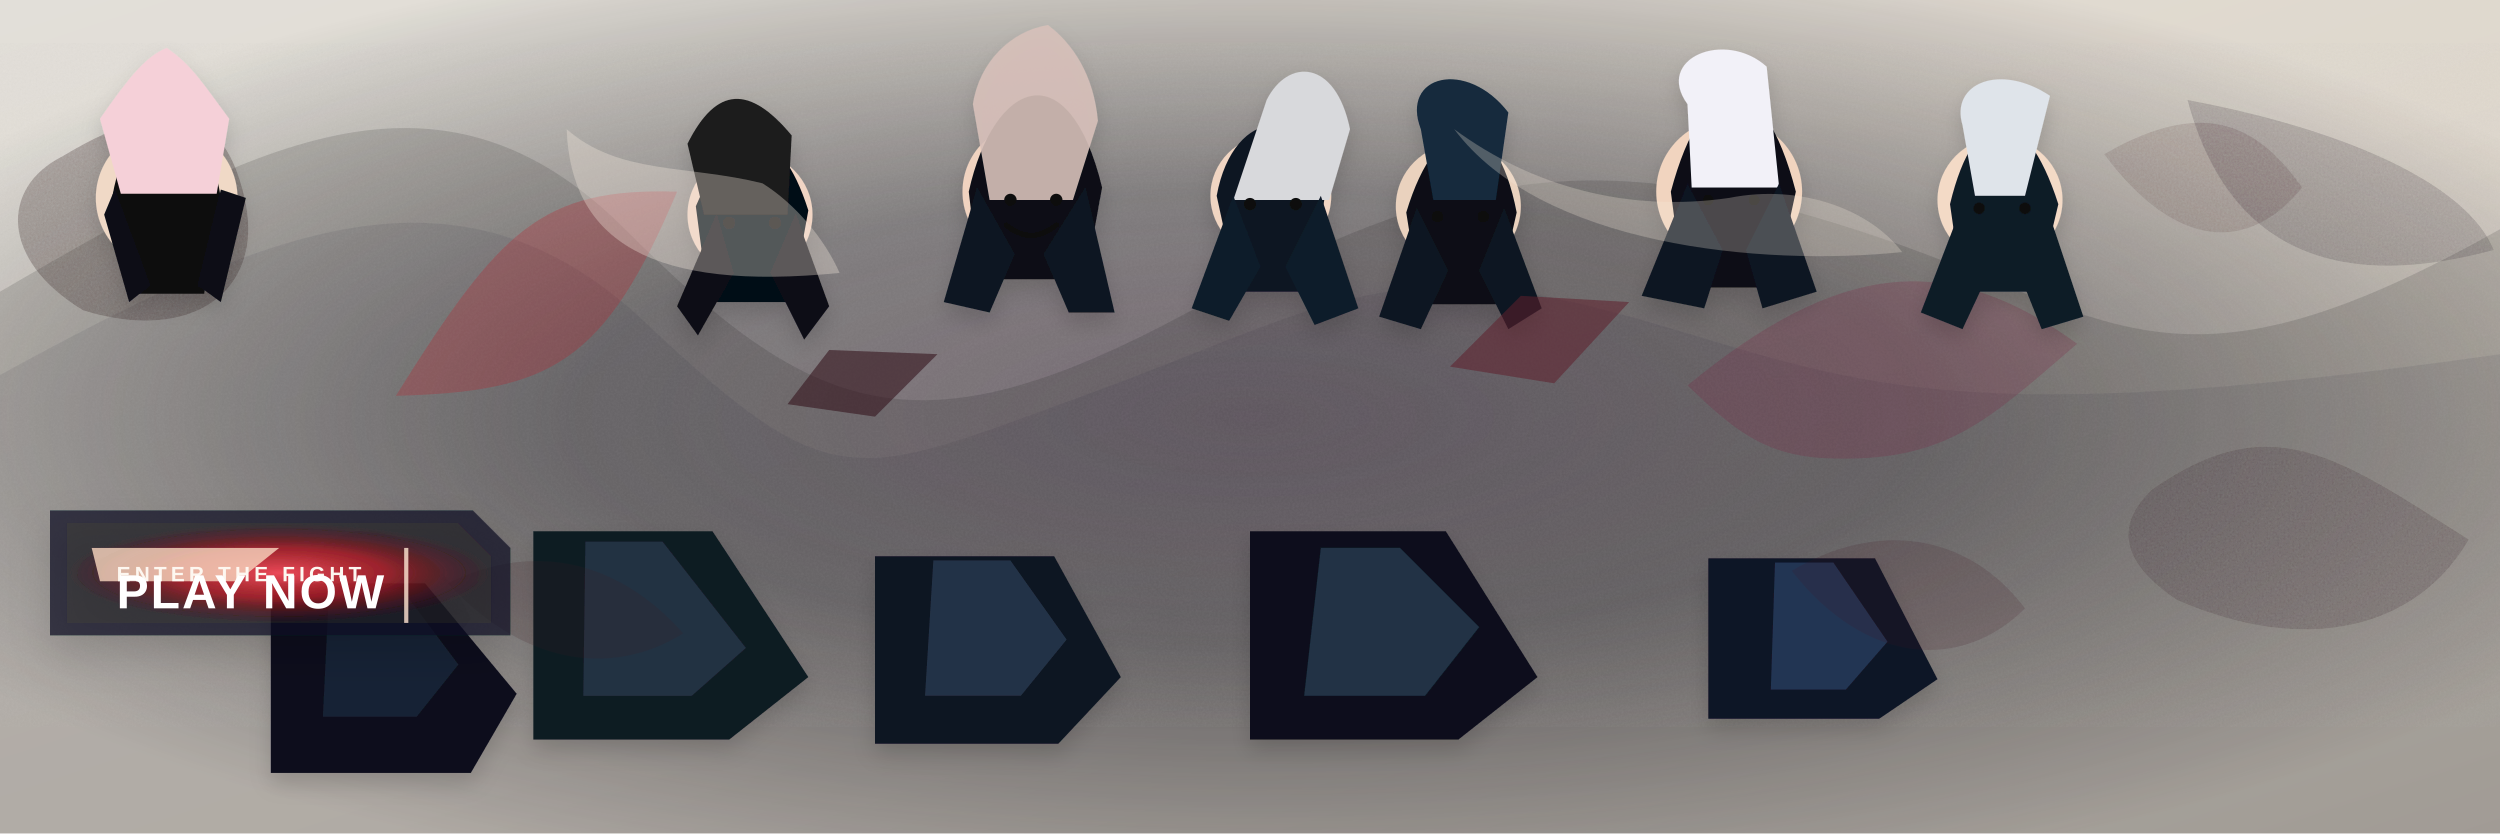
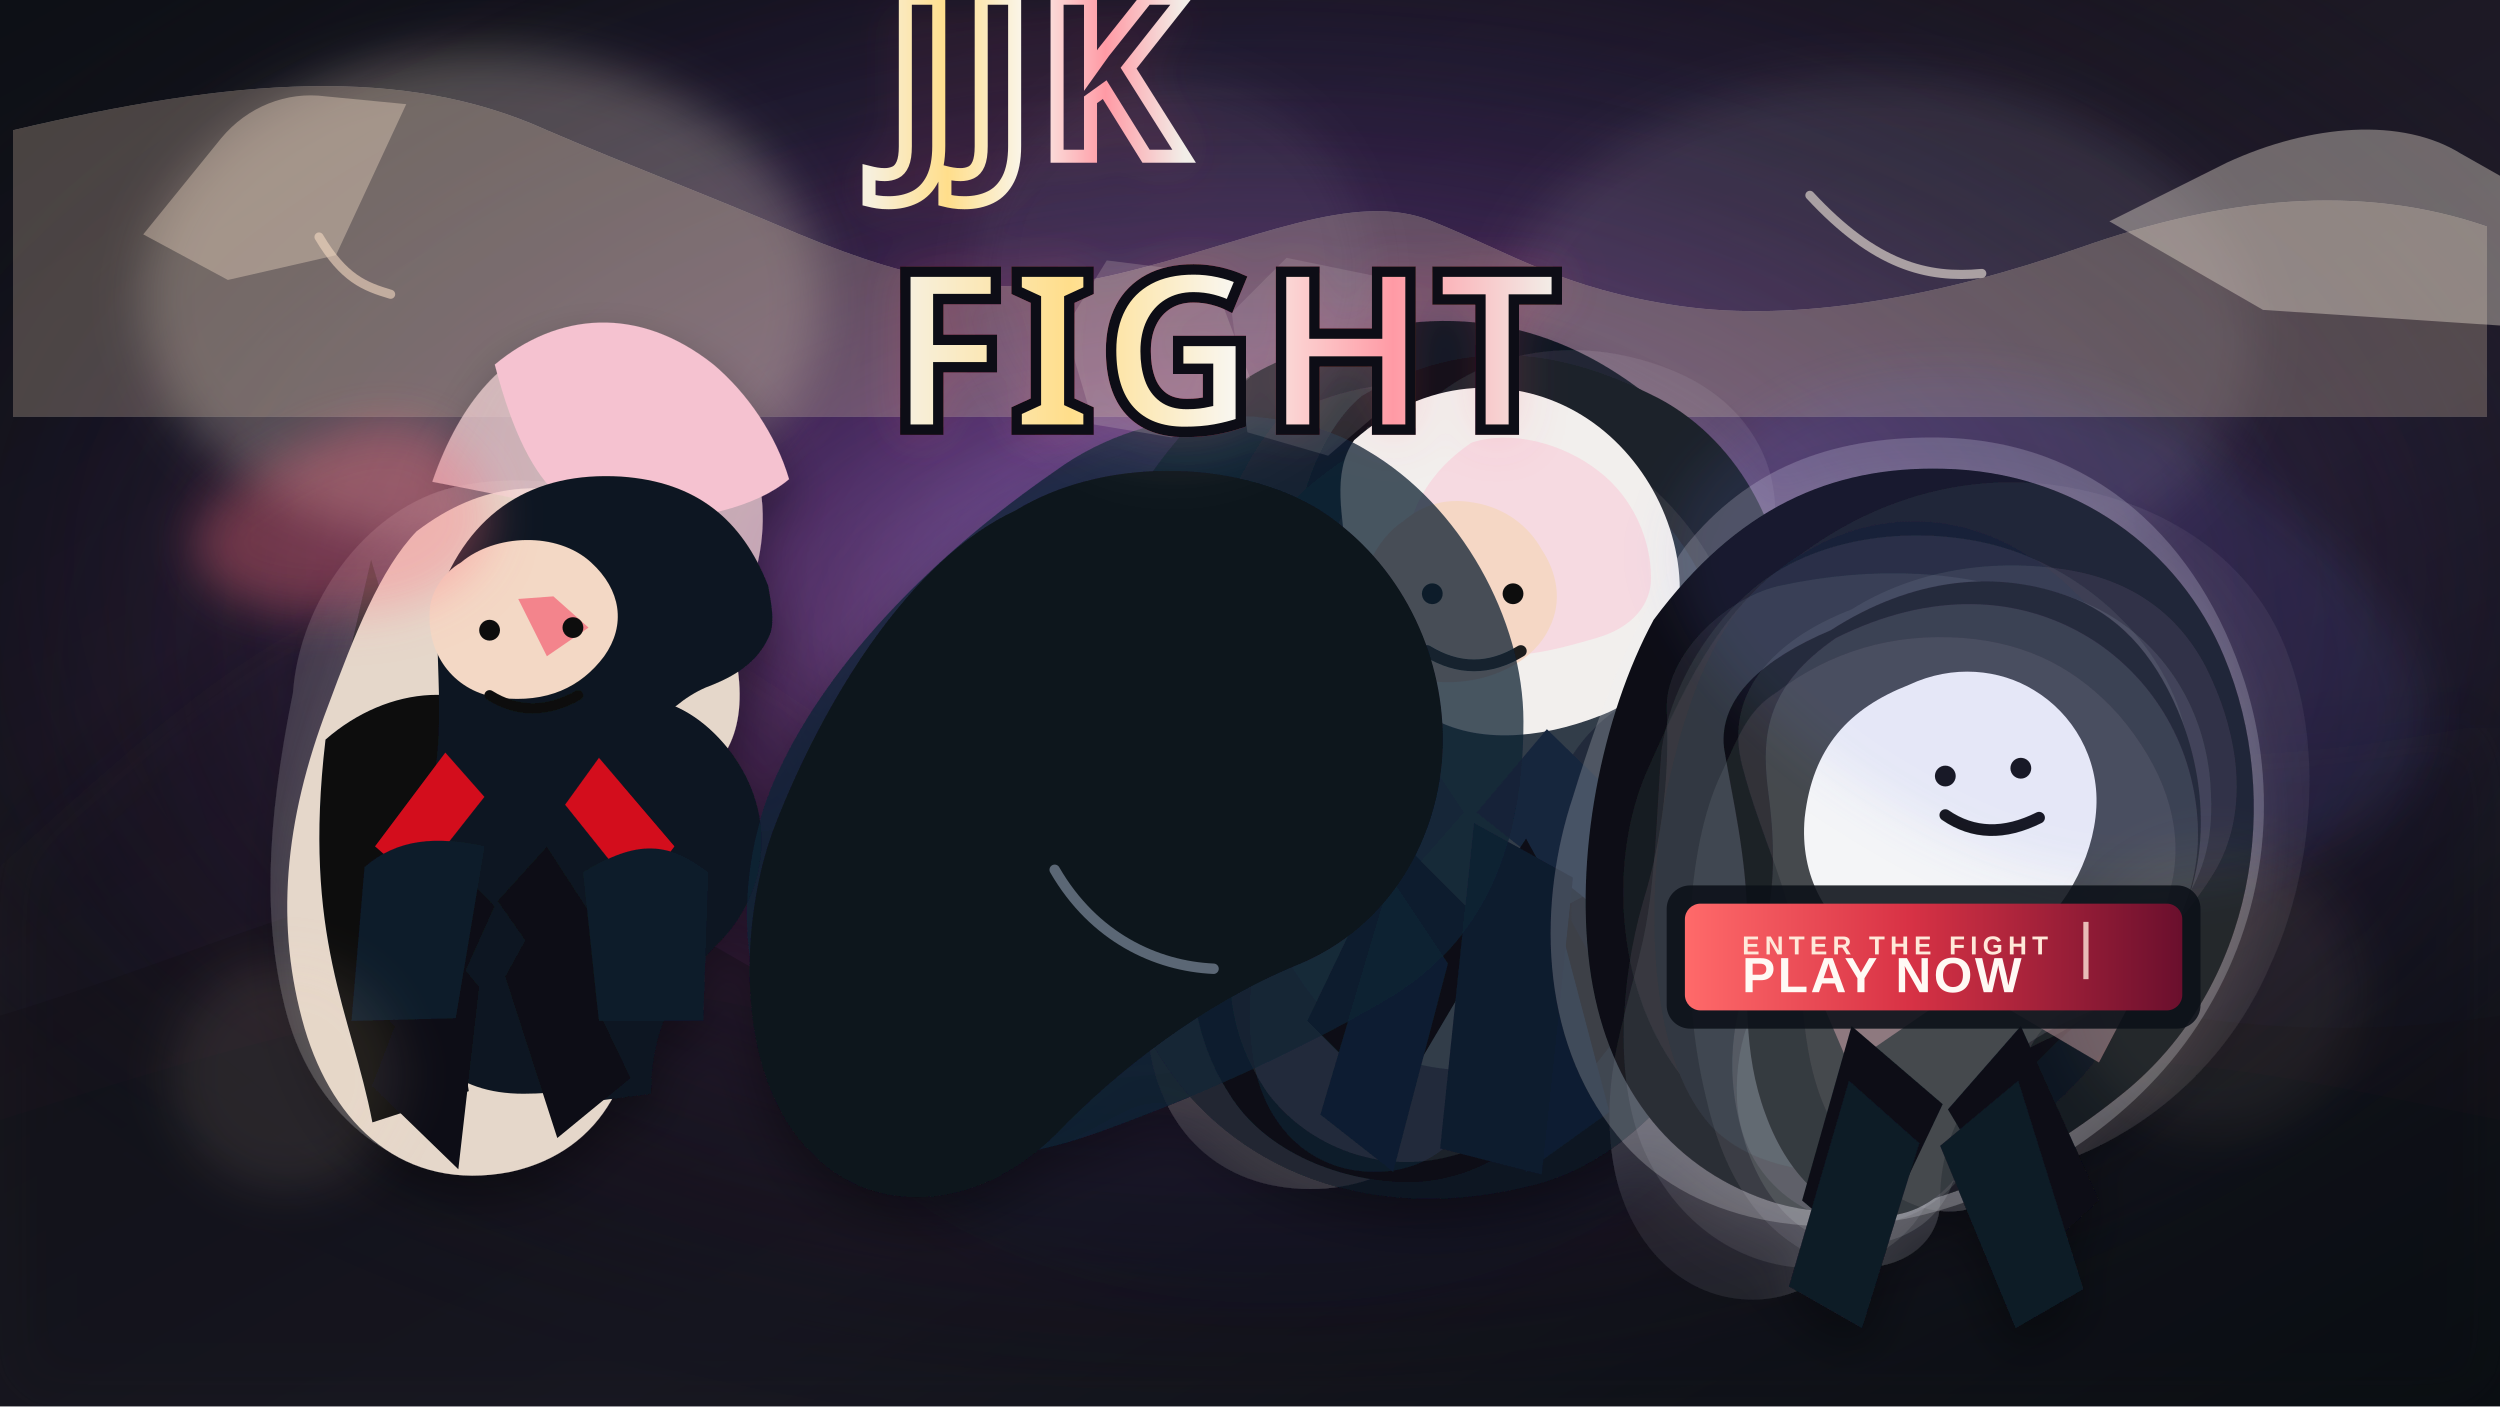
- <svg xmlns="http://www.w3.org/2000/svg" width="1200" height="400" viewBox="0 0 1200 400" role="img" aria-labelledby="title desc">
+ <svg xmlns="http://www.w3.org/2000/svg" width="1920" height="1080" viewBox="0 0 1920 1080" role="img" aria-labelledby="title desc">
  <defs>
-     <linearGradient id="paper" x1="0" y1="0" x2="1" y2="1">
-       <stop offset="0" stop-color="#f2efe8" />
-       <stop offset="0.55" stop-color="#efe7dc" />
-       <stop offset="1" stop-color="#d8d1c5" />
-     </linearGradient>
-     <radialGradient id="darkGlow" cx="50%" cy="50%" r="60%">
-       <stop offset="0" stop-color="#2a1d32" stop-opacity="0.88" />
-       <stop offset="0.45" stop-color="#1b1a24" stop-opacity="0.75" />
-       <stop offset="1" stop-color="#09090d" stop-opacity="0.1" />
+     <linearGradient id="bg" x1="0" y1="0" x2="1" y2="1">
+       <stop offset="0" stop-color="#0d1016" />
+       <stop offset="0.28" stop-color="#17141c" />
+       <stop offset="0.62" stop-color="#201c2a" />
+       <stop offset="1" stop-color="#0a0d12" />
+     </linearGradient>
+     <linearGradient id="creamPaper" x1="0" y1="0" x2="1" y2="0">
+       <stop offset="0" stop-color="#efe8dc" />
+       <stop offset="0.5" stop-color="#e7ded0" />
+       <stop offset="1" stop-color="#cfc3b4" />
+     </linearGradient>
+     <radialGradient id="violetGlow" cx="50%" cy="40%" r="60%">
+       <stop offset="0" stop-color="#af74ff" stop-opacity="0.7" />
+       <stop offset="0.35" stop-color="#522d6f" stop-opacity="0.55" />
+       <stop offset="1" stop-color="#120d17" stop-opacity="0" />
    </radialGradient>
    <radialGradient id="redGlow" cx="50%" cy="50%" r="50%">
-       <stop offset="0" stop-color="#ff4d5a" stop-opacity="0.9" />
-       <stop offset="0.5" stop-color="#c91d2a" stop-opacity="0.7" />
-       <stop offset="1" stop-color="#5b0b17" stop-opacity="0.12" />
-     </radialGradient>
-     <filter id="grain" x="-10%" y="-10%" width="120%" height="120%">
-       <feTurbulence type="fractalNoise" baseFrequency="0.95" numOctaves="2" seed="7" result="noise" />
-       <feColorMatrix in="noise" type="saturate" values="0" result="mono" />
-       <feComponentTransfer in="mono" result="softNoise">
+       <stop offset="0" stop-color="#ff4d5a" stop-opacity="0.75" />
+       <stop offset="0.4" stop-color="#c9162f" stop-opacity="0.45" />
+       <stop offset="1" stop-color="#4a0d17" stop-opacity="0" />
+     </radialGradient>
+     <radialGradient id="blueGlow" cx="50%" cy="45%" r="60%">
+       <stop offset="0" stop-color="#63b6ff" stop-opacity="0.5" />
+       <stop offset="0.35" stop-color="#1d3f92" stop-opacity="0.35" />
+       <stop offset="1" stop-color="#070d1b" stop-opacity="0" />
+     </radialGradient>
+     <radialGradient id="smoke" cx="50%" cy="50%" r="50%">
+       <stop offset="0" stop-color="#fff8ef" stop-opacity="0.78" />
+       <stop offset="0.35" stop-color="#d9d1cb" stop-opacity="0.38" />
+       <stop offset="1" stop-color="#d9d1cb" stop-opacity="0" />
+     </radialGradient>
+     <filter id="blur18">
+       <feGaussianBlur stdDeviation="18" />
+     </filter>
+     <filter id="blur28">
+       <feGaussianBlur stdDeviation="28" />
+     </filter>
+     <filter id="grain">
+       <feTurbulence type="fractalNoise" baseFrequency="0.85" numOctaves="2" seed="8" />
+       <feColorMatrix type="saturate" values="0" />
+       <feComponentTransfer>
        <feFuncA type="table" tableValues="0 0.08" />
      </feComponentTransfer>
-       <feBlend in="SourceGraphic" in2="softNoise" mode="multiply" />
-     </filter>
-     <filter id="shadow" x="-30%" y="-30%" width="160%" height="180%">
-       <feDropShadow dx="0" dy="8" stdDeviation="10" flood-color="#000" flood-opacity="0.18" />
-     </filter>
-     <filter id="softShadow" x="-20%" y="-20%" width="140%" height="140%">
-       <feDropShadow dx="0" dy="5" stdDeviation="5" flood-color="#000" flood-opacity="0.15" />
-     </filter>
+       <feBlend in="SourceGraphic" in2="SourceGraphic" mode="multiply" />
+     </filter>
+     <filter id="softShadow" x="-30%" y="-30%" width="160%" height="180%">
+       <feDropShadow dx="0" dy="18" stdDeviation="18" flood-color="#05070b" flood-opacity="0.35" />
+     </filter>
+     <filter id="shadowGlow" x="-30%" y="-30%" width="160%" height="180%">
+       <feDropShadow dx="0" dy="0" stdDeviation="18" flood-color="#ff5b75" flood-opacity="0.18" />
+     </filter>
+     <linearGradient id="titleStroke" x1="0" x2="1">
+       <stop offset="0" stop-color="#f7f0de" />
+       <stop offset="0.25" stop-color="#ffde8b" />
+       <stop offset="0.5" stop-color="#f9f6ee" />
+       <stop offset="0.75" stop-color="#ff9aa5" />
+       <stop offset="1" stop-color="#f2eee8" />
+     </linearGradient>
+     <linearGradient id="buttonGrad" x1="0" x2="1">
+       <stop offset="0" stop-color="#ff6a6a" />
+       <stop offset="0.45" stop-color="#d83245" />
+       <stop offset="1" stop-color="#6a0f2d" />
+     </linearGradient>
  </defs>
-   <rect width="1200" height="400" fill="url(#paper)" />
-   <rect width="1200" height="400" fill="url(#darkGlow)" opacity="0.7" />
+   <rect width="1920" height="1080" fill="url(#bg)" />
+   <rect width="1920" height="1080" fill="url(#violetGlow)" />
+   <rect width="1920" height="1080" fill="url(#redGlow)" opacity="0.6" />
+   <rect width="1920" height="1080" fill="url(#blueGlow)" opacity="0.82" />
+   <g opacity="0.6" filter="url(#blur18)">
+     <ellipse cx="370" cy="230" rx="260" ry="190" fill="#d6c7b7" opacity="0.5" />
+     <ellipse cx="1440" cy="260" rx="290" ry="200" fill="#d7d5d9" opacity="0.18" />
+     <ellipse cx="980" cy="780" rx="360" ry="220" fill="#112140" opacity="0.32" />
+   </g>
+   <g opacity="0.18" filter="url(#blur28)">
+     <path d="M-60 720C140 540, 250 420, 420 450C600 485, 640 610, 840 630C1020 650, 1120 530, 1240 520C1420 500, 1540 650, 1980 540V1080H-60Z" fill="#090c12" />
+   </g>
+   <g opacity="0.35">
+     <path d="M0 780C230 710, 360 620, 520 710C665 795, 765 850, 920 820C1090 790, 1180 700, 1340 710C1515 720, 1650 820, 1920 780V1080H0Z" fill="#120d15" />
+     <path d="M0 860C220 790, 450 720, 630 790C950 910, 1200 860, 1490 820C1655 800, 1770 830, 1920 860V1080H0Z" fill="#0a0d12" />
+   </g>
+   <g opacity="0.33" filter="url(#grain)">
+     <path d="M10 100C180 60, 310 50, 420 100C490 130, 532 145, 614 180C706 218, 774 231, 860 210C960 186, 1040 145, 1100 170C1160 194, 1200 222, 1290 235C1380 248, 1490 228, 1598 190C1706 152, 1812 140, 1910 174V320H10Z" fill="#ddd0c5" />
+   </g>
+   <g opacity="0.38">
+     <path d="M110 180L170 106C190 82, 220 70, 250 74L312 80L258 196L175 215Z" fill="#f2dbc6" />
+     <path d="M1620 170L1710 125C1775 95, 1845 90, 1890 118L1920 135V250L1738 238L1620 170Z" fill="#f5e9db" />
+   </g>
+   <g filter="url(#softShadow)">
+     <g transform="translate(0,0)">
+       <g transform="translate(160 130)">
+         <g opacity="0.95">
+           <path d="M125 300 L78 506 L124 680 L180 486 Z" fill="#0b0d12" />
+           <path d="M235 298 L220 520 L285 700 L330 508 Z" fill="#0d1320" />
+           <path d="M65 402C70 332, 120 264, 182 246C216 236, 266 236, 308 250C344 262, 382 298, 393 340C408 370, 410 412, 376 432C336 455, 318 502, 314 602C310 700, 280 760, 220 770C150 780, 82 730, 60 648C42 580, 44 506, 65 402Z" fill="#d7d8d9" opacity="0.18" />
+         </g>
+         <path d="M160 278C210 240, 260 236, 318 260C365 278, 392 315, 403 365C416 420, 404 456, 366 476C338 490, 319 544, 326 620C334 690, 305 754, 232 770C150 786, 96 734, 74 660C51 581, 58 501, 92 412C112 358, 132 307, 160 278Z" fill="#e5d7ca" />
+         <path d="M90 438C138 396, 205 390, 246 434C286 478, 270 532, 238 566C203 602, 191 650, 200 708L126 732C110 648, 72 590, 90 438Z" fill="#090d11" />
+         <path d="M252 430C310 392, 362 398, 400 446C440 498, 428 560, 390 596C358 628, 340 660, 340 710L264 720C264 659, 232 610, 252 430Z" fill="#0b1320" />
+         <path d="M172 240C216 112, 312 100, 388 174C440 228, 432 302, 402 352C350 276, 306 266, 172 240Z" fill="#f7d7d9" opacity="0.7" />
+         <path d="M220 150C268 110, 330 104, 388 150C414 172, 436 204, 446 238C420 260, 374 270, 328 270C286 270, 248 258, 220 150Z" fill="#f5c2d0" />
+         <path d="M176 330C200 262, 250 232, 317 236C375 240, 410 269, 430 320C432 332, 436 350, 430 360C420 382, 398 392, 382 398C350 412, 322 448, 314 490C304 544, 322 602, 320 642C318 694, 295 710, 242 710C188 710, 160 680, 154 634C148 584, 154 520, 168 484C184 444, 174 384, 176 330Z" fill="#111922" />
+         <path d="M194 302C220 280, 268 278, 294 302C317 323, 321 350, 304 374C286 398, 260 410, 224 406C190 402, 168 374, 170 340C170 326, 180 310, 194 302Z" fill="#f3d8c5" />
+         <path d="M238 330L265 328L292 352L260 374Z" fill="#f34d66" opacity="0.6" />
+         <circle cx="216" cy="354" r="8" fill="#111" />
+         <circle cx="280" cy="352" r="8" fill="#111" />
+         <path d="M216 404Q248 424 284 404" stroke="#111" stroke-width="8" fill="none" stroke-linecap="round" />
+         <path d="M182 448L128 520L160 548L212 482Z" fill="#d30b1d" />
+         <path d="M300 452L358 520L330 558L274 488Z" fill="#d30b1d" />
+         <path d="M260 520L330 628L292 662L222 562Z" fill="#0d1118" />
+         <path d="M182 526L122 632L166 686L220 566Z" fill="#0d1118" />
+         <path d="M172 584L126 704L192 768L208 628Z" fill="#0b0e15" />
+         <path d="M260 562L324 698L268 744L228 620Z" fill="#0b0e15" />
+         <path d="M120 536C145 514, 175 512, 212 520L190 652L110 654Z" fill="#101c2c" />
+         <path d="M288 540C330 514, 354 517, 384 540L380 654L300 654Z" fill="#0f1d2c" />
+       </g>
+       <g transform="translate(780 120)">
+         <path d="M214 153C310 110, 400 120, 478 178C578 248, 613 376, 602 486C592 594, 520 756, 402 789C272 824, 164 777, 110 690C58 606, 32 530, 34 442C36 351, 104 190, 214 153Z" fill="#0f1724" />
+         <path d="M208 188C300 164, 380 184, 446 236C512 286, 536 370, 528 462C521 559, 474 676, 394 700C302 728, 224 698, 166 634C103 564, 80 494, 80 420C80 323, 118 236, 208 188Z" fill="#0d1320" />
+         <path d="M200 204C270 160, 374 164, 460 220C508 252, 552 314, 565 374C579 440, 552 480, 472 510C395 540, 348 620, 346 696C344 754, 286 796, 220 793C150 790, 110 742, 102 680C90 590, 140 558, 156 476C172 394, 118 306, 200 204Z" fill="#f2efe8" opacity="0.08" />
+         <path d="M266 184C338 142, 408 142, 494 186C558 220, 594 294, 590 356C586 418, 560 450, 528 458C506 464, 472 478, 446 512C410 560, 438 624, 426 688C414 756, 352 788, 302 788C252 788, 192 766, 164 720C134 674, 126 610, 150 556C168 518, 188 490, 202 446C214 408, 214 372, 212 334C210 272, 234 210, 266 184Z" fill="#0b0f18" />
+         <path d="M248 236C316 198, 394 202, 456 242C504 274, 540 330, 548 394C560 484, 520 540, 452 562C388 584, 350 642, 354 702C358 744, 324 780, 276 780C224 780, 189 742, 182 690C174 636, 188 606, 200 552C212 504, 204 462, 178 420C146 374, 150 306, 248 236Z" fill="#101b2b" />
+         <path d="M270 208C344 190, 416 200, 474 242C528 284, 558 342, 558 396C558 474, 498 516, 442 534C418 542, 402 550, 392 576C384 600, 388 626, 398 646C412 672, 402 694, 368 700C318 708, 262 688, 230 648C194 604, 180 552, 186 500C192 448, 212 430, 230 392C248 354, 240 292, 270 208Z" fill="#eff3f8" opacity="0.08" />
+         <path d="M304 202C356 144, 438 136, 508 166C572 194, 592 252, 580 298C566 350, 522 392, 470 420C434 440, 412 477, 408 516C404 562, 432 602, 430 654C428 707, 390 754, 334 768C282 782, 226 762, 194 720C166 680, 156 630, 174 580C196 520, 218 496, 228 452C238 406, 230 354, 238 314C244 284, 272 222, 304 202Z" fill="#f4f2ef" opacity="0.08" />
+         <path d="M260 218C314 170, 380 168, 430 196C480 224, 512 282, 510 338C510 376, 492 414, 448 430C402 448, 350 452, 314 428C274 402, 256 358, 254 310C252 278, 242 244, 260 218Z" fill="#f2efed" />
+         <path d="M350 220C380 210, 420 220, 448 242C474 262, 488 294, 488 324C488 344, 474 362, 446 370C412 380, 380 388, 350 380C318 372, 298 352, 298 320C298 280, 312 246, 350 220Z" fill="#f7d5de" opacity="0.8" />
+         <path d="M298 280C312 268, 330 262, 352 266C376 270, 394 284, 404 302C416 320, 420 342, 410 362C398 388, 366 404, 332 404C298 404, 270 388, 266 356C260 328, 276 294, 298 280Z" fill="#f5d7c5" />
+         <circle cx="320" cy="336" r="8" fill="#111" />
+         <circle cx="382" cy="336" r="8" fill="#111" />
+         <path d="M316 380Q352 402 388 380" stroke="#1b1b1d" stroke-width="9" fill="none" stroke-linecap="round" />
+         <path d="M304 444L252 508L286 570L344 504Z" fill="#1e2c47" />
+         <path d="M408 440L486 516L450 580L354 504Z" fill="#18263d" />
+         <path d="M292 522L224 664L290 730L368 598Z" fill="#0a0f17" />
+         <path d="M392 524L470 666L420 730L340 604Z" fill="#0a0f17" />
+         <path d="M288 554L234 736L290 780L332 620Z" fill="#101d30" />
+         <path d="M408 552L456 734L392 780L340 626Z" fill="#101d30" />
+         <path d="M352 512L326 762L404 782L428 554Z" fill="#0f1b2e" />
+       </g>
+       <g transform="translate(1160 240)">
+         <path d="M134 180C182 120, 245 96, 324 96C450 96, 530 178, 564 284C590 366, 582 456, 536 534C492 610, 412 666, 328 690C238 716, 136 700, 82 632C20 556, 22 450, 48 372C72 294, 96 234, 134 180Z" fill="#efedf0" opacity="0.22" />
+         <path d="M110 236C174 150, 246 118, 332 120C434 122, 514 182, 548 264C594 374, 572 518, 470 600C396 660, 296 710, 204 684C126 660, 76 598, 62 510C48 420, 70 310, 110 236Z" fill="#0a0d14" />
+         <path d="M220 188C286 138, 366 118, 446 138C512 154, 566 192, 592 250C630 336, 612 440, 584 500C546 590, 462 654, 366 666C284 676, 176 648, 128 582C80 516, 76 420, 104 354C140 272, 166 224, 220 188Z" fill="#f7f5f3" opacity="0.06" />
+         <path d="M198 204C262 150, 334 150, 390 182C454 218, 492 286, 500 356C514 476, 470 574, 402 620C330 668, 198 680, 150 620C102 560, 106 436, 120 368C132 314, 150 246, 198 204Z" fill="#111923" />
+         <path d="M182 216C228 174, 300 164, 360 176C430 190, 492 242, 514 306C540 386, 520 458, 456 504C390 552, 326 604, 298 664C270 726, 230 760, 182 758C128 756, 86 710, 78 646C70 586, 88 542, 100 490C112 442, 112 382, 116 336C122 294, 146 248, 182 216Z" fill="#dadfe7" opacity="0.08" />
+         <path d="M206 210C280 194, 350 198, 406 220C466 244, 516 310, 520 370C528 462, 478 522, 422 544C376 562, 336 586, 332 640C328 694, 292 732, 238 734C176 736, 126 698, 102 642C80 590, 84 514, 102 452C118 400, 122 350, 120 306C118 264, 164 220, 206 210Z" fill="#eff4fb" opacity="0.08" />
+         <path d="M264 246C320 200, 394 198, 452 228C502 254, 536 306, 538 370C542 444, 500 486, 440 506C406 518, 382 546, 378 586C372 648, 328 700, 274 700C222 700, 176 660, 174 604C172 556, 190 522, 214 488C238 456, 242 420, 240 372C238 328, 232 288, 264 246Z" fill="#eef0f5" opacity="0.10" />
+         <path d="M246 244C308 204, 374 196, 434 220C472 236, 498 268, 516 314C540 378, 534 450, 496 492C458 532, 418 554, 388 596C354 646, 338 690, 288 694C250 698, 214 666, 196 616C178 568, 182 520, 182 474C182 418, 170 372, 164 334C160 296, 194 266, 246 244Z" fill="#0d1016" />
+         <path d="M250 250C322 214, 392 216, 448 252C494 282, 526 334, 528 396C530 462, 490 518, 438 540C390 560, 348 592, 344 648C340 696, 300 718, 262 716C220 714, 190 676, 178 630C162 574, 174 532, 188 496C204 456, 204 412, 198 368C192 322, 198 286, 250 250Z" fill="#e7edf2" opacity="0.12" />
+         <path d="M262 228C310 198, 370 188, 430 198C476 206, 512 230, 534 272C564 332, 566 392, 538 434C504 488, 462 512, 420 540C398 556, 386 586, 392 616C400 648, 378 686, 344 690C302 694, 268 662, 248 624C224 580, 226 536, 220 488C214 442, 192 402, 178 348C164 294, 200 252, 262 228Z" fill="#f5f7fa" opacity="0.08" />
+         <path d="M204 292C246 260, 294 246, 348 250C398 254, 436 274, 468 310C500 348, 518 392, 508 438C494 500, 454 540, 408 560C354 586, 330 630, 330 682C330 722, 286 744, 242 728C188 708, 162 656, 150 602C130 520, 134 412, 162 354C176 324, 182 306, 204 292Z" fill="#f4f6f9" opacity="0.08" />
+         <path d="M306 286C340 270, 376 274, 402 290C432 308, 452 342, 450 380C448 420, 424 464, 390 484C354 504, 318 506, 282 490C242 472, 222 432, 226 388C232 334, 260 304, 306 286Z" fill="#f4f5f7" />
+         <circle cx="334" cy="356" r="8" fill="#111" />
+         <circle cx="392" cy="350" r="8" fill="#111" />
+         <path d="M334 386Q366 408 406 388" stroke="#111" stroke-width="9" fill="none" stroke-linecap="round" />
+         <path d="M290 464L236 522L260 578L330 530Z" fill="#d7a9b0" opacity="0.5" />
+         <path d="M420 462L474 534L452 576L374 530Z" fill="#d7a9b0" opacity="0.45" />
+         <path d="M262 548L224 682L276 726L332 608Z" fill="#0b1018" />
+         <path d="M392 548L452 682L404 726L336 612Z" fill="#0b1018" />
+         <path d="M260 590L214 748L270 780L314 638Z" fill="#111a27" />
+         <path d="M390 590L440 750L388 780L330 640Z" fill="#111a27" />
+       </g>
+       <g transform="translate(520 200)">
+         <path d="M290 162C366 106, 472 110, 530 146C602 188, 650 276, 650 354C650 450, 620 522, 548 566C494 598, 416 636, 328 668C244 699, 160 700, 112 650C40 578, 42 468, 78 392C118 306, 200 224, 290 162Z" fill="#102335" opacity="0.76" />
+         <path d="M260 192C332 148, 440 154, 500 196C560 238, 590 308, 588 374C586 440, 550 512, 474 542C402 572, 336 624, 292 670C228 734, 148 732, 104 686C42 626, 48 502, 76 432C112 340, 178 230, 260 192Z" fill="#0d131b" />
+       </g>
+     </g>
+   </g>
+   <g opacity="0.7" filter="url(#blur18)">
+     <path d="M156 392C260 316, 318 306, 360 356C396 398, 374 462, 280 470C188 478, 126 446, 156 392Z" fill="#ff6e7d" opacity="0.5" />
+     <path d="M1330 344C1414 264, 1566 268, 1684 342C1778 402, 1870 480, 1862 564C1856 616, 1810 646, 1744 664C1670 682, 1608 688, 1528 658C1450 628, 1362 566, 1318 510C1268 446, 1272 388, 1330 344Z" fill="#6a7bf1" opacity="0.16" />
+   </g>
+   <g opacity="0.8" filter="url(#blur18)">
+     <circle cx="220" cy="826" r="88" fill="#f5d7b0" opacity="0.12" />
+     <circle cx="1700" cy="760" r="110" fill="#f5d7b0" opacity="0.08" />
+     <circle cx="900" cy="210" r="150" fill="#ededed" opacity="0.08" />
+   </g>
+   <g opacity="0.6">
+     <path d="M245 182C264 214, 280 220, 300 226" stroke="#f4d8c1" stroke-width="7" stroke-linecap="round" fill="none" />
+     <path d="M1390 150C1440 204, 1480 214, 1522 210" stroke="#f3e9de" stroke-width="7" stroke-linecap="round" fill="none" />
+     <path d="M810 668C840 720, 888 742, 932 744" stroke="#d6e6ff" stroke-width="8" stroke-linecap="round" fill="none" opacity="0.65" />
+   </g>
  <g opacity="0.8">
-     <path d="M0 140C120 70, 210 20, 300 110S440 220, 570 150S765 70, 890 110S1040 200, 1200 110V400H0Z" fill="#0a0d12" opacity="0.18" />
-     <path d="M0 180C128 110, 220 70, 310 155S410 230, 520 190S664 120, 775 150S920 210, 1200 170V400H0Z" fill="#1c1d24" opacity="0.12" />
-   </g>
-   <g opacity="0.85" filter="url(#grain)">
-     <path d="M30 75C88 40, 110 58, 118 98C126 140, 92 165, 40 149C0 125, 0 90, 30 75Z" fill="#2e0c0c" opacity="0.34" />
-     <path d="M1050 48C1125 62, 1184 88, 1197 120C1108 144, 1066 108, 1050 48Z" fill="#1c0e1d" opacity="0.24" />
-     <path d="M1033 235C1090 195, 1122 219, 1185 259C1160 302, 1107 315, 1045 288C1018 270, 1015 252, 1033 235Z" fill="#330912" opacity="0.25" />
-     <path d="M140 280C170 230, 212 264, 226 297C201 333, 165 331, 140 280Z" fill="#3d1e1f" opacity="0.16" />
-     <path d="M1010 74C1060 45, 1085 62, 1105 90C1080 121, 1045 121, 1010 74Z" fill="#420e18" opacity="0.18" />
-   </g>
-   <g opacity="0.7">
-     <path d="M190 190 C240 110, 260 90, 325 92 C290 175, 264 188, 190 190 Z" fill="#c01926" opacity="0.38" />
-     <path d="M810 185 C883 125, 935 120, 997 165 C954 202, 934 222, 878 220 C846 219, 831 205, 810 185 Z" fill="#7d183e" opacity="0.32" />
-   </g>
-   <g filter="url(#softShadow)">
-     <g transform="translate(0 0)">
-       <g transform="translate(80 55)">
-         <circle cx="0" cy="40" r="34" fill="#f0d9c6" />
-         <path d="M-26 39 C-18 -8, 18 -12, 26 40 L18 86 L-18 86Z" fill="#111111" />
-         <path d="M-32 2 C-18 -18, -10 -28, 0 -32 C12 -24, 18 -14, 30 2 L24 38 L-22 38Z" fill="#f5d0d8" />
-         <path d="M-25 36 L-8 82 L-18 90 L-30 48 Z" fill="#0a1119" />
-         <path d="M26 36 L15 82 L26 90 L38 40 Z" fill="#0a1119" />
-         <circle cx="-10" cy="44" r="3" fill="#111" />
-         <circle cx="14" cy="44" r="3" fill="#111" />
-         <path d="M-12 56 Q0 64 12 56" stroke="#111" stroke-width="3" fill="none" stroke-linecap="round" />
-       </g>
-       <g transform="translate(360 65)">
-         <circle cx="0" cy="38" r="30" fill="#f1d5c4" />
-         <path d="M-26 34 C-8 -8, 14 -8, 28 36 L20 80 L-20 80Z" fill="#060b12" />
-         <path d="M-30 4 C-16 -24, 0 -24, 20 0 L18 38 L-22 38Z" fill="#1c1c1d" />
-         <path d="M-16 38 L-35 82 L-25 96 L-8 66 Z" fill="#0e0f12" />
-         <path d="M22 38 L38 82 L26 98 L10 66 Z" fill="#0e0f12" />
-         <circle cx="-10" cy="42" r="2.8" fill="#111" />
-         <circle cx="12" cy="42" r="2.8" fill="#111" />
-       </g>
-       <g transform="translate(495 50)">
-         <circle cx="0" cy="42" r="33" fill="#f0d3c0" />
-         <path d="M-30 42 C-18 -12, 18 -26, 34 40 L26 84 L-25 84Z" fill="#0a1018" />
-         <path d="M-28 0 C-25 -20, -10 -35, 8 -38 C20 -29, 30 -14, 32 8 L20 46 L-20 46Z" fill="#d7c0b9" opacity="0.9" />
-         <path d="M-26 40 L-42 95 L-20 100 L-8 72 Z" fill="#0e1623" />
-         <path d="M26 40 L40 100 L18 100 L6 72 Z" fill="#0e1623" />
-         <circle cx="-10" cy="46" r="3" fill="#111" />
-         <circle cx="12" cy="46" r="3" fill="#111" />
-         <path d="M-12 58 Q0 68 12 58" stroke="#111" stroke-width="3" fill="none" stroke-linecap="round" />
-       </g>
-       <g transform="translate(610 58)">
-         <circle cx="0" cy="36" r="29" fill="#f0d5c2" />
-         <path d="M-26 36 C-18 -8, 20 -10, 26 36 L18 82 L-16 82Z" fill="#101824" />
-         <path d="M-2 -10 C8 -30, 31 -30, 38 4 L28 38 L-18 38Z" fill="#d8d9dc" />
-         <path d="M-18 36 L-38 90 L-20 96 L-5 70 Z" fill="#111b29" />
-         <path d="M24 36 L42 90 L21 98 L7 70 Z" fill="#111b29" />
-         <circle cx="-10" cy="40" r="3" fill="#111" />
-         <circle cx="12" cy="40" r="3" fill="#111" />
-       </g>
-       <g transform="translate(700 62)">
-         <circle cx="0" cy="37" r="30" fill="#ead2be" />
-         <path d="M-25 40 C-10 -10, 18 -12, 28 40 L18 84 L-18 84Z" fill="#0a1018" />
-         <path d="M-18 0 C-28 -26, 4 -34, 24 -8 L18 34 L-12 34Z" fill="#132a3d" />
-         <path d="M-20 38 L-38 90 L-18 96 L-5 68 Z" fill="#0d1822" />
-         <path d="M22 38 L40 86 L24 96 L10 68 Z" fill="#0d1822" />
-         <circle cx="-10" cy="42" r="3" fill="#111" />
-         <circle cx="12" cy="42" r="3" fill="#111" />
-       </g>
-       <g transform="translate(830 50)">
-         <circle cx="0" cy="42" r="35" fill="#f1d4bf" />
-         <path d="M-28 42 C-12 -18, 16 -20, 32 42 L22 88 L-22 88Z" fill="#0a0f18" />
-         <path d="M-20 0 C-36 -22, -2 -36, 18 -18 L24 40 L-18 40Z" fill="#f2f1f8" />
-         <path d="M-20 38 L-42 92 L-12 98 L-3 70 Z" fill="#0e1220" />
-         <path d="M24 38 L42 90 L16 98 L8 70 Z" fill="#0e1220" />
-         <circle cx="-10" cy="46" r="2.8" fill="#111" />
-         <circle cx="12" cy="46" r="2.8" fill="#111" />
-       </g>
-       <g transform="translate(960 60)">
-         <circle cx="0" cy="36" r="30" fill="#f3dac6" />
-         <path d="M-24 38 C-12 -12, 12 -12, 28 38 L18 80 L-18 80Z" fill="#111a28" />
-         <path d="M-18 0 C-24 -20, 0 -30, 24 -14 L12 34 L-12 34Z" fill="#dfe4ea" />
-         <path d="M-18 38 L-38 90 L-18 98 L-4 68 Z" fill="#101a28" />
-         <path d="M22 38 L40 92 L20 98 L8 68 Z" fill="#101a28" />
-         <circle cx="-10" cy="40" r="2.8" fill="#111" />
-         <circle cx="12" cy="40" r="2.8" fill="#111" />
-       </g>
+     <path d="M850 200L930 210L960 290L900 336L840 326L818 252Z" fill="#e5dfd8" opacity="0.25" />
+     <path d="M988 198L1066 214L1076 302L1020 350L958 332L946 240Z" fill="#eceae6" opacity="0.16" />
+   </g>
+   <g filter="url(#shadowGlow)">
+     <g transform="translate(680 120)">
+       <text x="0" y="0" font-size="170" font-weight="900" letter-spacing="2" font-family="Impact, 'Arial Black', sans-serif" fill="none" stroke="url(#titleStroke)" stroke-width="10" paint-order="stroke">JJK</text>
+       <text x="0" y="210" font-size="170" font-weight="900" letter-spacing="2" font-family="Impact, 'Arial Black', sans-serif" fill="url(#titleStroke)" stroke="#0b0d13" stroke-width="8">FIGHT</text>
    </g>
-     <g transform="translate(0 15)">
-       <g transform="translate(130 240)">
-         <path d="M0 25 L74 25 L118 78 L96 116 L0 116 Z" fill="#0a101d" />
-         <path d="M28 28 L63 28 L90 64 L70 89 L25 89 Z" fill="#1c2639" opacity="0.85" />
-       </g>
-       <g transform="translate(256 220)">
-         <path d="M0 20 L86 20 L132 90 L94 120 L0 120 Z" fill="#111a24" />
-         <path d="M25 25 L62 25 L102 76 L76 99 L24 99 Z" fill="#263446" opacity="0.9" />
-       </g>
-       <g transform="translate(420 224)">
-         <path d="M0 28 L86 28 L118 86 L88 118 L0 118 Z" fill="#0d1521" />
-         <path d="M28 30 L65 30 L92 68 L70 95 L24 95 Z" fill="#27354a" opacity="0.9" />
-       </g>
-       <g transform="translate(600 220)">
-         <path d="M0 20 L94 20 L138 90 L100 120 L0 120 Z" fill="#0a111e" />
-         <path d="M34 28 L72 28 L110 66 L84 99 L26 99 Z" fill="#223548" opacity="0.9" />
-       </g>
-       <g transform="translate(820 235)">
-         <path d="M0 18 L80 18 L110 76 L82 95 L0 95 Z" fill="#111325" />
-         <path d="M32 20 L60 20 L86 58 L66 81 L30 81 Z" fill="#243b59" opacity="0.88" />
-       </g>
-     </g>
-   </g>
-   <g opacity="0.9">
-     <path d="M272 62 C297 84, 330 79, 366 88 C382 98, 396 115, 403 131 C313 140, 274 116, 272 62Z" fill="#f1e7db" opacity="0.38" />
-     <path d="M698 62 C736 90, 782 102, 830 95 C865 88, 898 101, 913 121 C845 128, 740 118, 698 62Z" fill="#f4eadb" opacity="0.3" />
-     <path d="M215 280 C255 260, 296 268, 328 304 C298 323, 255 323, 215 280Z" fill="#3b1820" opacity="0.18" />
-     <path d="M860 274 C900 250, 944 255, 972 292 C942 322, 896 320, 860 274Z" fill="#3e1323" opacity="0.18" />
-   </g>
-   <g opacity="0.55">
-     <path d="M730 142 L782 145 L746 184 L696 176 Z" fill="#5e1f2b" />
-     <path d="M398 168 L450 170 L420 200 L378 194 Z" fill="#2f0c16" />
-   </g>
-   <g filter="url(#shadow)">
-     <g transform="translate(24 245)">
-       <path d="M0 0L203 0L221 18L221 60L0 60Z" fill="#101722" opacity="0.72" />
-       <path d="M8 6L196 6L212 22L212 54L8 54Z" fill="url(#redGlow)" />
-       <path d="M20 18L110 18L90 34L24 34Z" fill="#f9d7bf" opacity="0.8" />
-       <text x="32" y="34" fill="#fdf7f0" font-family="Arial, Helvetica, sans-serif" font-size="10" font-weight="700" letter-spacing="2">ENTER THE FIGHT</text>
-       <text x="32" y="47" fill="#ffffff" font-family="Arial, Helvetica, sans-serif" font-size="23" font-weight="900" letter-spacing="1">PLAY NOW</text>
-       <rect x="170" y="18" width="2" height="36" fill="#ffe6d2" opacity="0.8" />
-     </g>
+   </g>
+   <g transform="translate(1280 680)">
+     <rect x="0" y="0" width="410" height="110" rx="18" fill="#0b1018" opacity="0.88" />
+     <rect x="14" y="14" width="382" height="82" rx="12" fill="url(#buttonGrad)" />
+     <text x="58" y="53" font-size="20" font-weight="800" letter-spacing="4" fill="#ffe8d9" font-family="Arial, Helvetica, sans-serif">ENTER THE FIGHT</text>
+     <text x="58" y="82" font-size="38" font-weight="900" letter-spacing="2" fill="#fff9f4" font-family="Arial, Helvetica, sans-serif">PLAY NOW</text>
+     <rect x="320" y="28" width="4" height="44" fill="#ffe5d8" opacity="0.8" />
  </g>
</svg>
